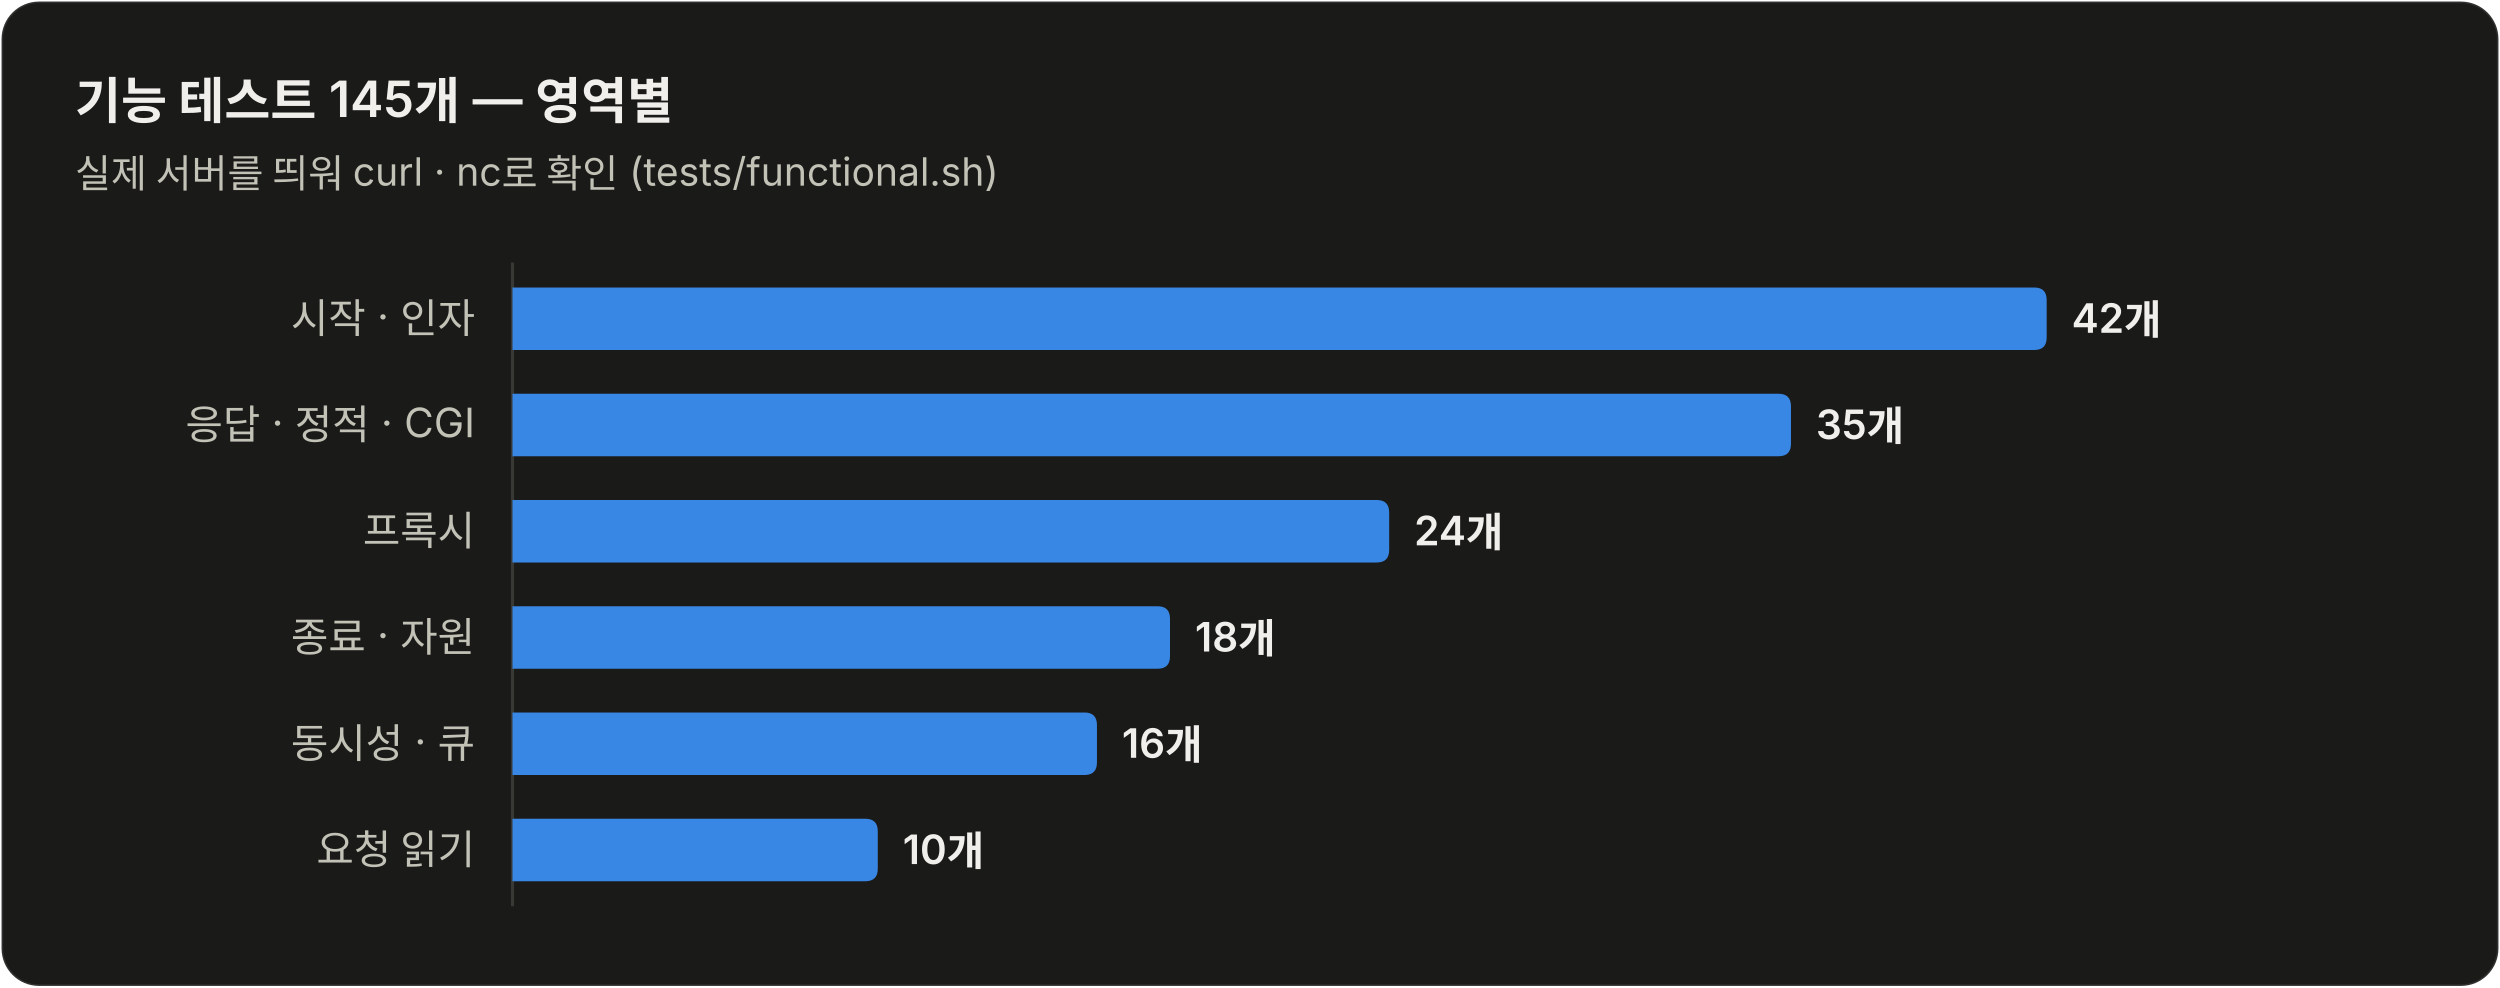
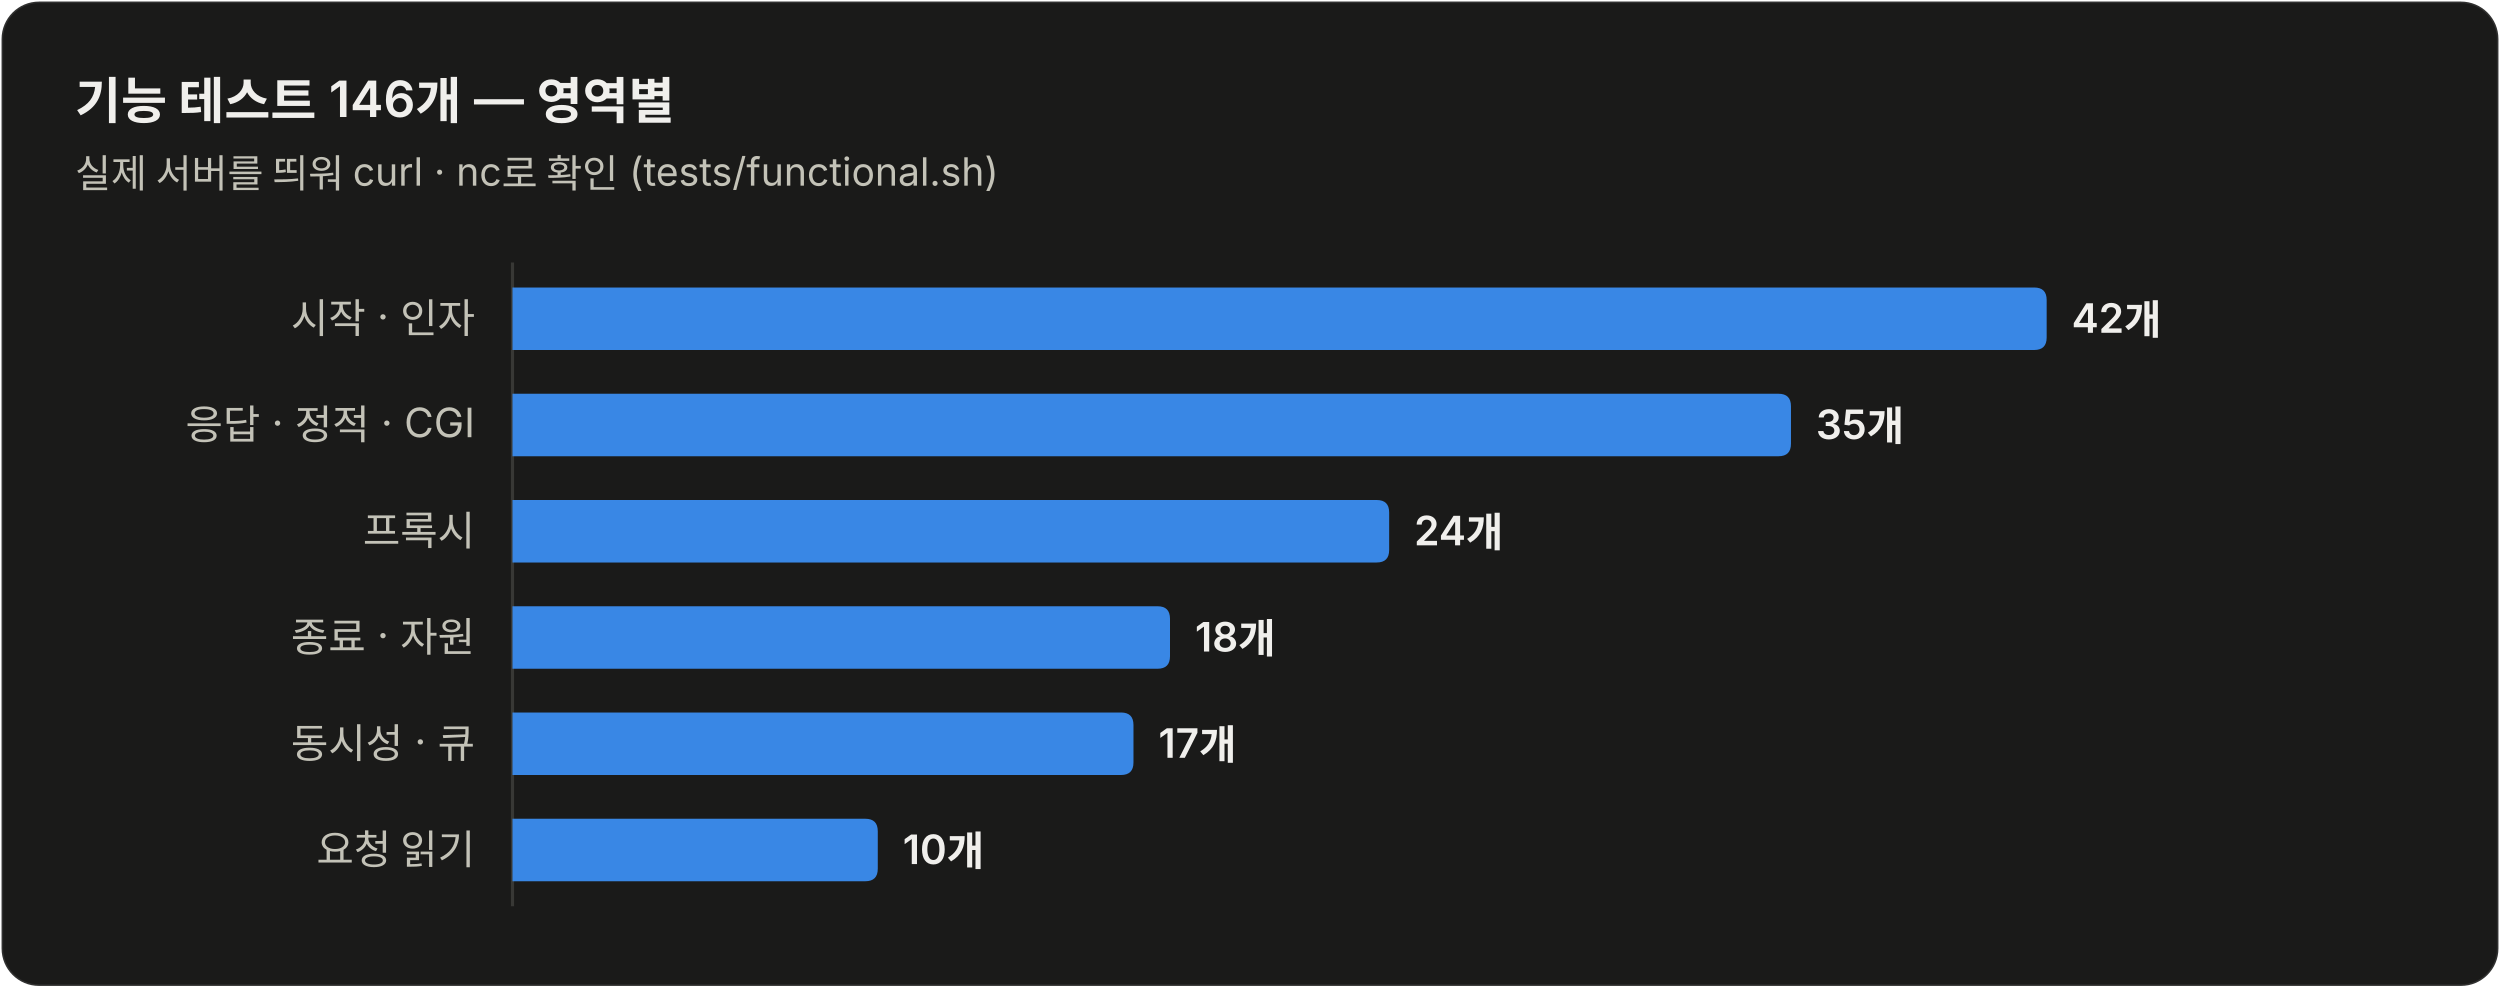
- <svg xmlns="http://www.w3.org/2000/svg" width="800" height="316" viewBox="0 0 800 316" font-family="system-ui, -apple-system, 'Segoe UI', 'Apple SD Gothic Neo', 'Malgun Gothic', 'Noto Sans KR', sans-serif" role="img" aria-label="기능 테스트 145개 — 영역별">
+ <svg xmlns="http://www.w3.org/2000/svg" width="800" height="316" viewBox="0 0 800 316" font-family="system-ui, -apple-system, 'Segoe UI', 'Apple SD Gothic Neo', 'Malgun Gothic', 'Noto Sans KR', sans-serif" role="img" aria-label="기능 테스트 146개 — 영역별">
  <rect x="0.5" y="0.5" width="799" height="315" rx="12" fill="#1a1a19" stroke="rgba(255,255,255,0.10)" />
-   <text x="24" y="38" font-size="16" font-weight="600" fill="#f0efec">기능 테스트 145개 — 영역별</text>
+   <text x="24" y="38" font-size="16" font-weight="600" fill="#f0efec">기능 테스트 146개 — 영역별</text>
  <text x="24" y="60" font-size="12.5" fill="#c3c2b7">실제 서버를 띄워 curl · nc로 확인 (tests/functional.sh)</text>
  <line x1="164" x2="164" y1="84" y2="290" stroke="#383835" stroke-width="1" />
  <text x="152" y="106.5" font-size="13" fill="#c3c2b7" text-anchor="end">시작 · 인자</text>
  <path d="M164,92 H650.933 Q654.933,92 654.933,96 V108 Q654.933,112 650.933,112 H164 Z" fill="#3987e5" />
  <text x="662.933" y="106.5" font-size="13" font-weight="600" fill="#f0efec">42개</text>
  <text x="152" y="140.5" font-size="13" fill="#c3c2b7" text-anchor="end">응답 · 정적 · CGI</text>
  <path d="M164,126 H569.111 Q573.111,126 573.111,130 V142 Q573.111,146 569.111,146 H164 Z" fill="#3987e5" />
  <text x="581.111" y="140.5" font-size="13" font-weight="600" fill="#f0efec">35개</text>
  <text x="152" y="174.5" font-size="13" fill="#c3c2b7" text-anchor="end">프록시</text>
  <path d="M164,160 H440.533 Q444.533,160 444.533,164 V176 Q444.533,180 440.533,180 H164 Z" fill="#3987e5" />
  <text x="452.533" y="174.5" font-size="13" font-weight="600" fill="#f0efec">24개</text>
  <text x="152" y="208.5" font-size="13" fill="#c3c2b7" text-anchor="end">종료 · 자원</text>
  <path d="M164,194 H370.4 Q374.4,194 374.4,198 V210 Q374.4,214 370.4,214 H164 Z" fill="#3987e5" />
  <text x="382.4" y="208.5" font-size="13" font-weight="600" fill="#f0efec">18개</text>
  <text x="152" y="242.5" font-size="13" fill="#c3c2b7" text-anchor="end">동시성 · 큐</text>
-   <path d="M164,228 H347.022 Q351.022,228 351.022,232 V244 Q351.022,248 347.022,248 H164 Z" fill="#3987e5" />
-   <text x="359.022" y="242.5" font-size="13" font-weight="600" fill="#f0efec">16개</text>
+   <path d="M164,228 H358.711 Q362.711,228 362.711,232 V244 Q362.711,248 358.711,248 H164 Z" fill="#3987e5" />
+   <text x="370.711" y="242.5" font-size="13" font-weight="600" fill="#f0efec">17개</text>
  <text x="152" y="276.5" font-size="13" fill="#c3c2b7" text-anchor="end">요청 읽기</text>
  <path d="M164,262 H276.889 Q280.889,262 280.889,266 V278 Q280.889,282 276.889,282 H164 Z" fill="#3987e5" />
  <text x="288.889" y="276.5" font-size="13" font-weight="600" fill="#f0efec">10개</text>
</svg>
